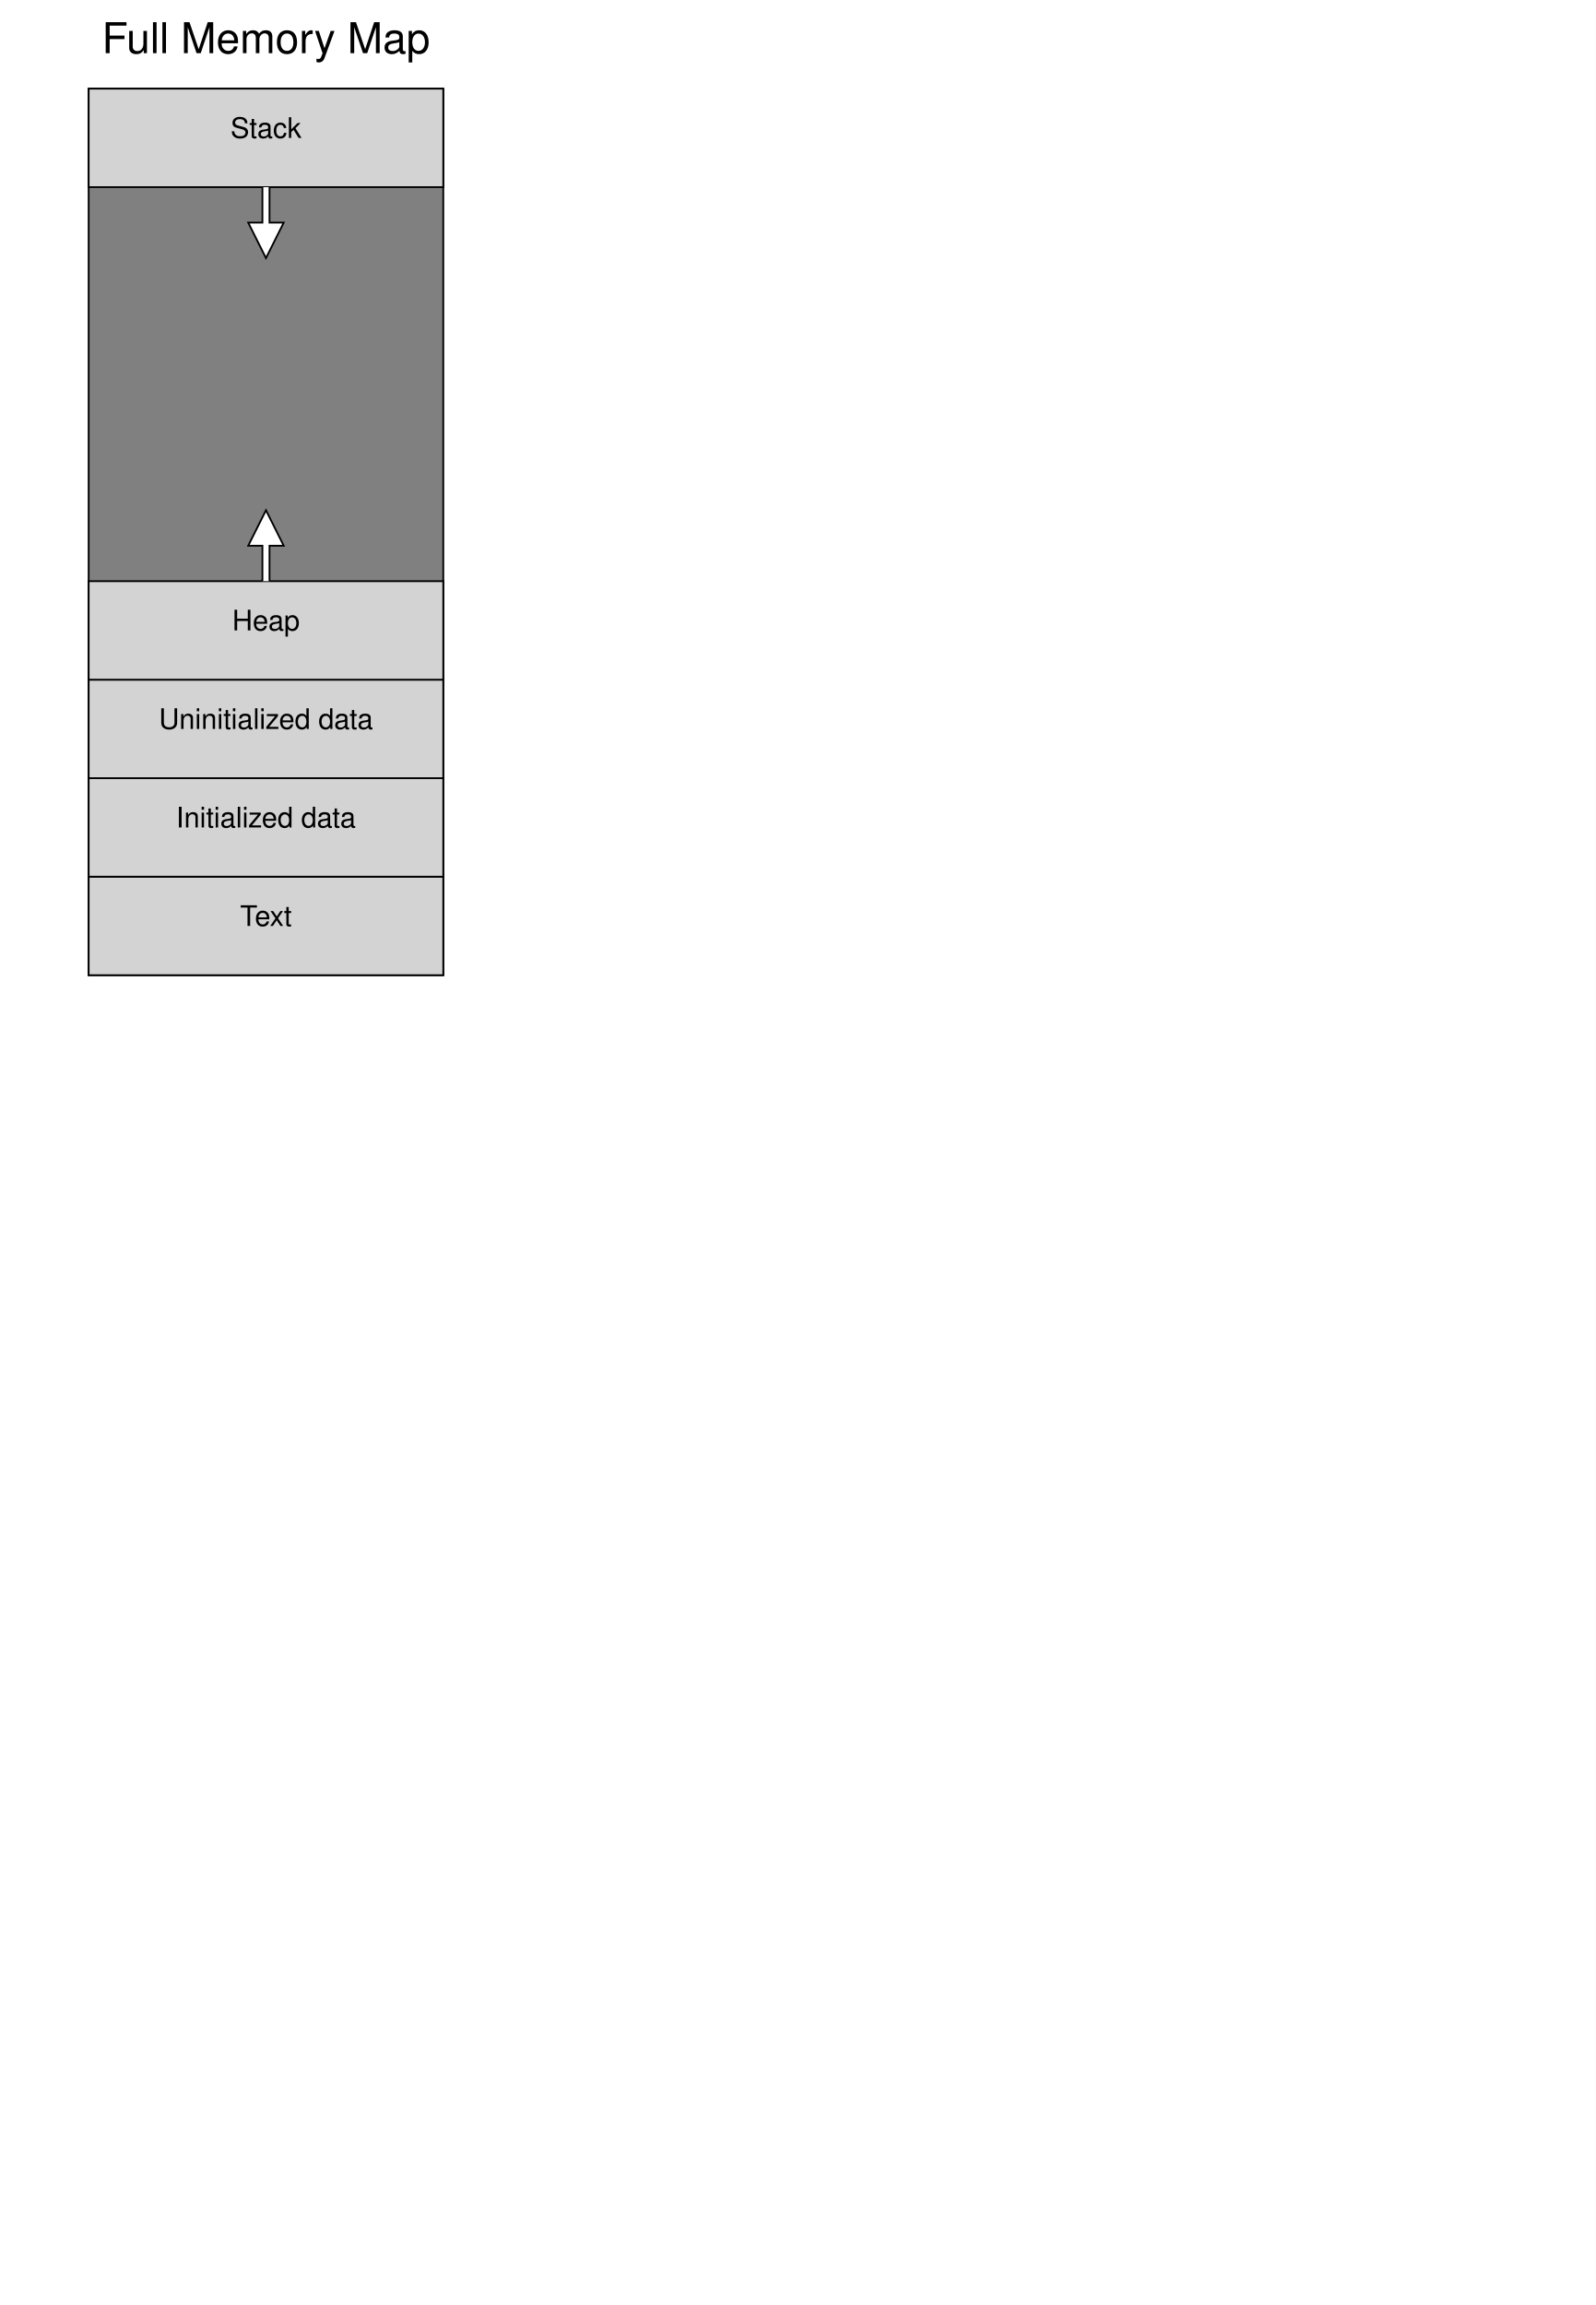
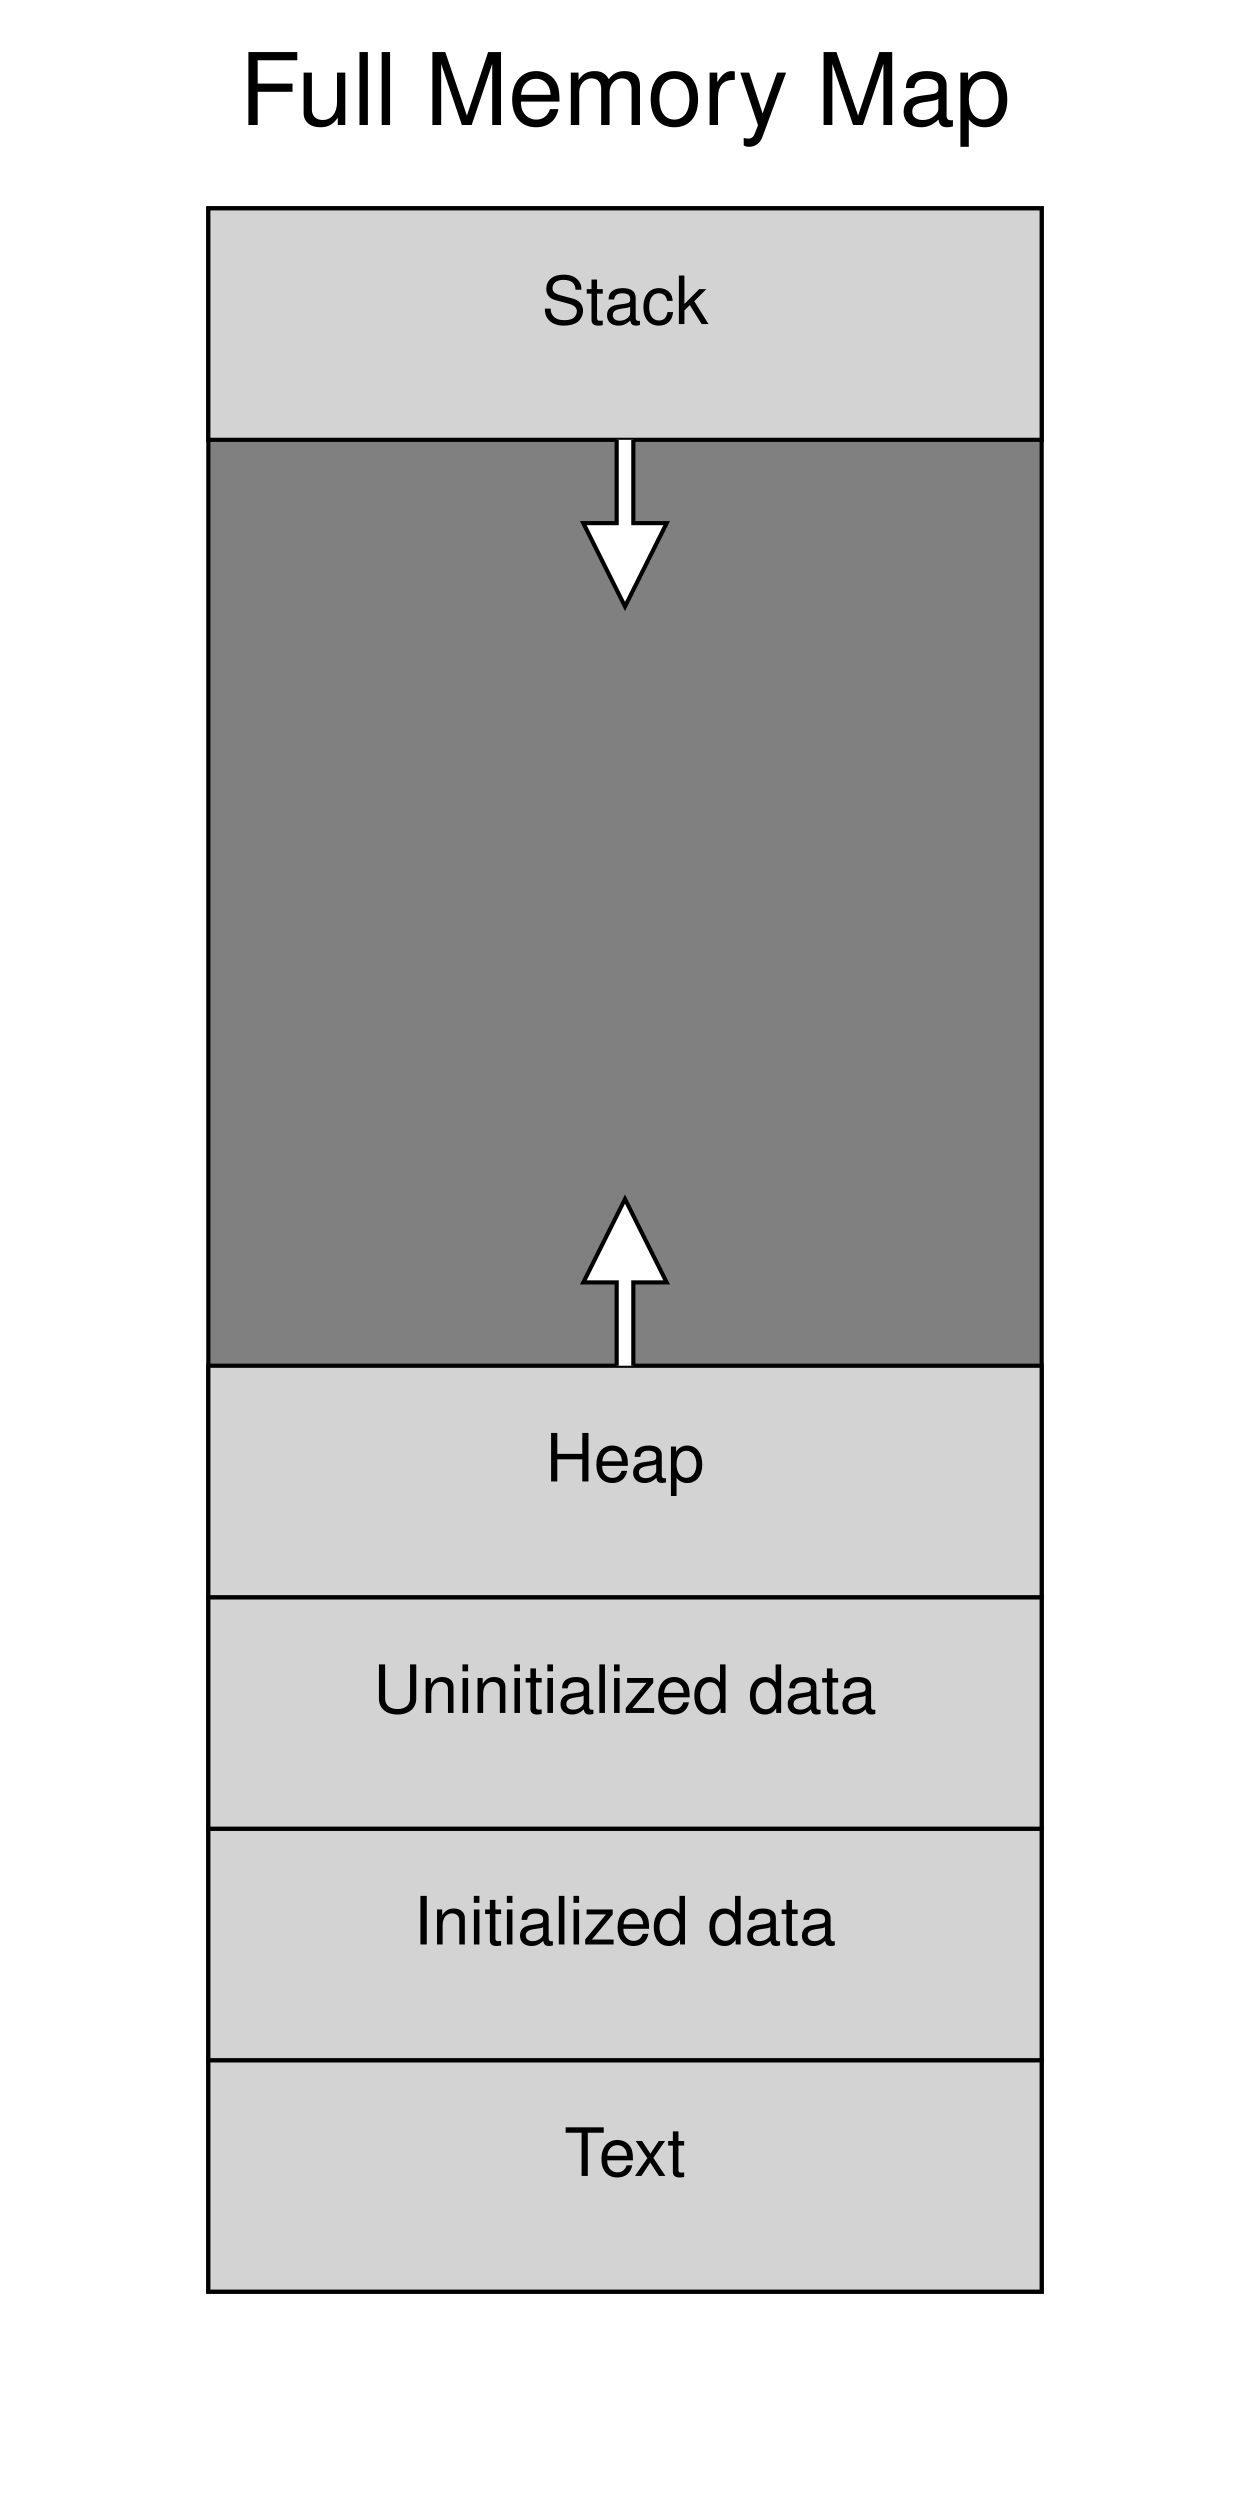
- <svg xmlns="http://www.w3.org/2000/svg" baseProfile="full" height="1300" version="1.1" width="900">
+ <svg xmlns="http://www.w3.org/2000/svg" baseProfile="full" height="600" version="1.1" width="300">
  <defs />
  <rect fill="white" height="100%" width="100%" x="0" y="0" />
  <g />
  <g />
  <g transform="translate(50,50)">
    <rect fill="grey" height="500" stroke="black" stroke-width="1" width="200" x="0" y="0" />
    <text alignment-baseline="middle" fill="black" font-family="Helvetica" font-size="24px" font-weight="normal" stroke="black" stroke-width="0" text-anchor="middle" x="100.0" y="-20">Full Memory Map</text>
    <rect fill="lightgrey" height="55.556" stroke="black" stroke-width="1" width="200" x="0" y="444.444" />
    <text alignment-baseline="middle" fill="black" font-family="Helvetica" font-size="16" font-weight="normal" stroke="black" stroke-width="0" text-anchor="middle" x="100.0" y="472.222">Text</text>
    <rect fill="lightgrey" height="55.556" stroke="black" stroke-width="1" width="200" x="0" y="388.889" />
    <text alignment-baseline="middle" fill="black" font-family="Helvetica" font-size="16" font-weight="normal" stroke="black" stroke-width="0" text-anchor="middle" x="100.0" y="416.667">Initialized data</text>
    <rect fill="lightgrey" height="55.556" stroke="black" stroke-width="1" width="200" x="0" y="333.333" />
    <text alignment-baseline="middle" fill="black" font-family="Helvetica" font-size="16" font-weight="normal" stroke="black" stroke-width="0" text-anchor="middle" x="100.0" y="361.111">Uninitialized data</text>
    <rect fill="lightgrey" height="55.556" stroke="black" stroke-width="1" width="200" x="0" y="277.778" />
    <text alignment-baseline="middle" fill="black" font-family="Helvetica" font-size="16" font-weight="normal" stroke="black" stroke-width="0" text-anchor="middle" x="100.0" y="305.556">Heap</text>
    <rect fill="lightgrey" height="55.556" stroke="black" stroke-width="1" width="200" x="0" y="0.0" />
    <text alignment-baseline="middle" fill="black" font-family="Helvetica" font-size="16" font-weight="normal" stroke="black" stroke-width="0" text-anchor="middle" x="100.0" y="27.778">Stack</text>
  </g>
  <g>
    <g transform="translate(50,50)" />
  </g>
  <g>
    <g transform="translate(50,50)">
      <g />
      <g />
      <g />
      <g>
        <polyline fill="white" points="98.0,277.778 98.0,257.778 90.0,257.778 100.0,237.778 110.0,257.778 102.0,257.778 102.0,277.778" stroke="black" stroke-width="1" />
      </g>
      <g>
        <polyline fill="white" points="98.0,55.556 98.0,75.556 90.0,75.556 100.0,95.556 110.0,75.556 102.0,75.556 102.0,55.556" stroke="black" stroke-width="1" />
      </g>
    </g>
  </g>
</svg>
